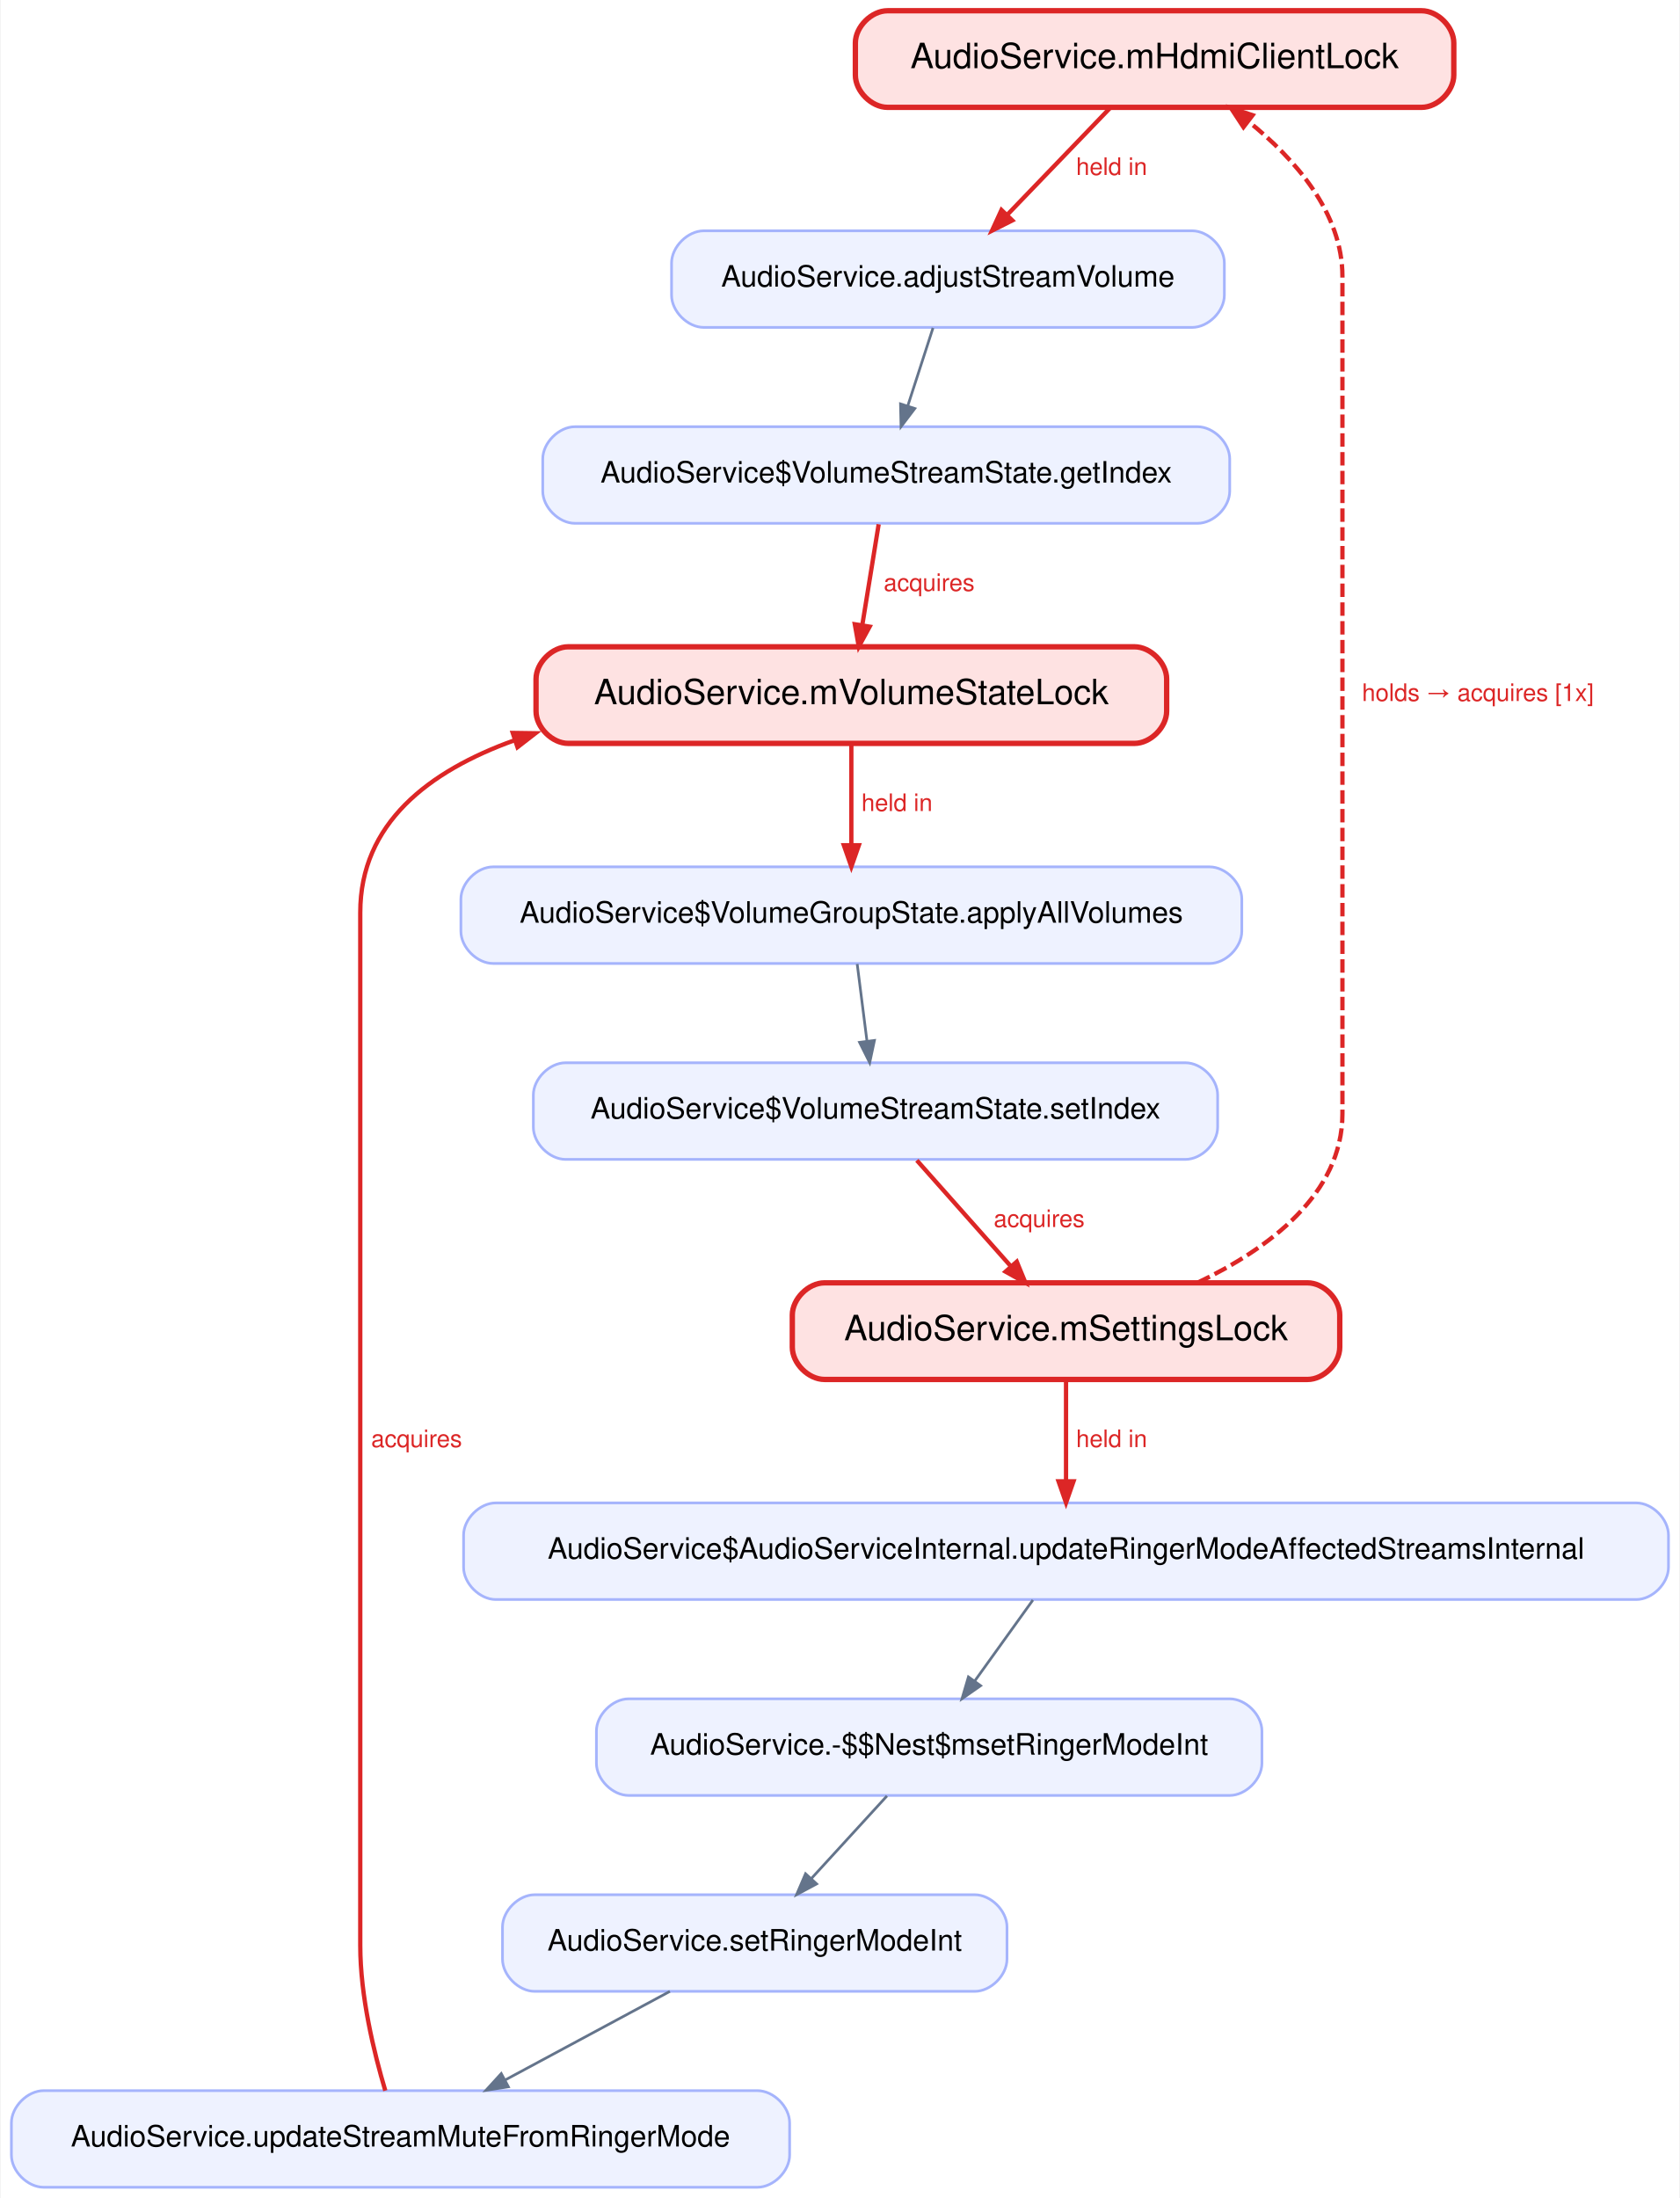
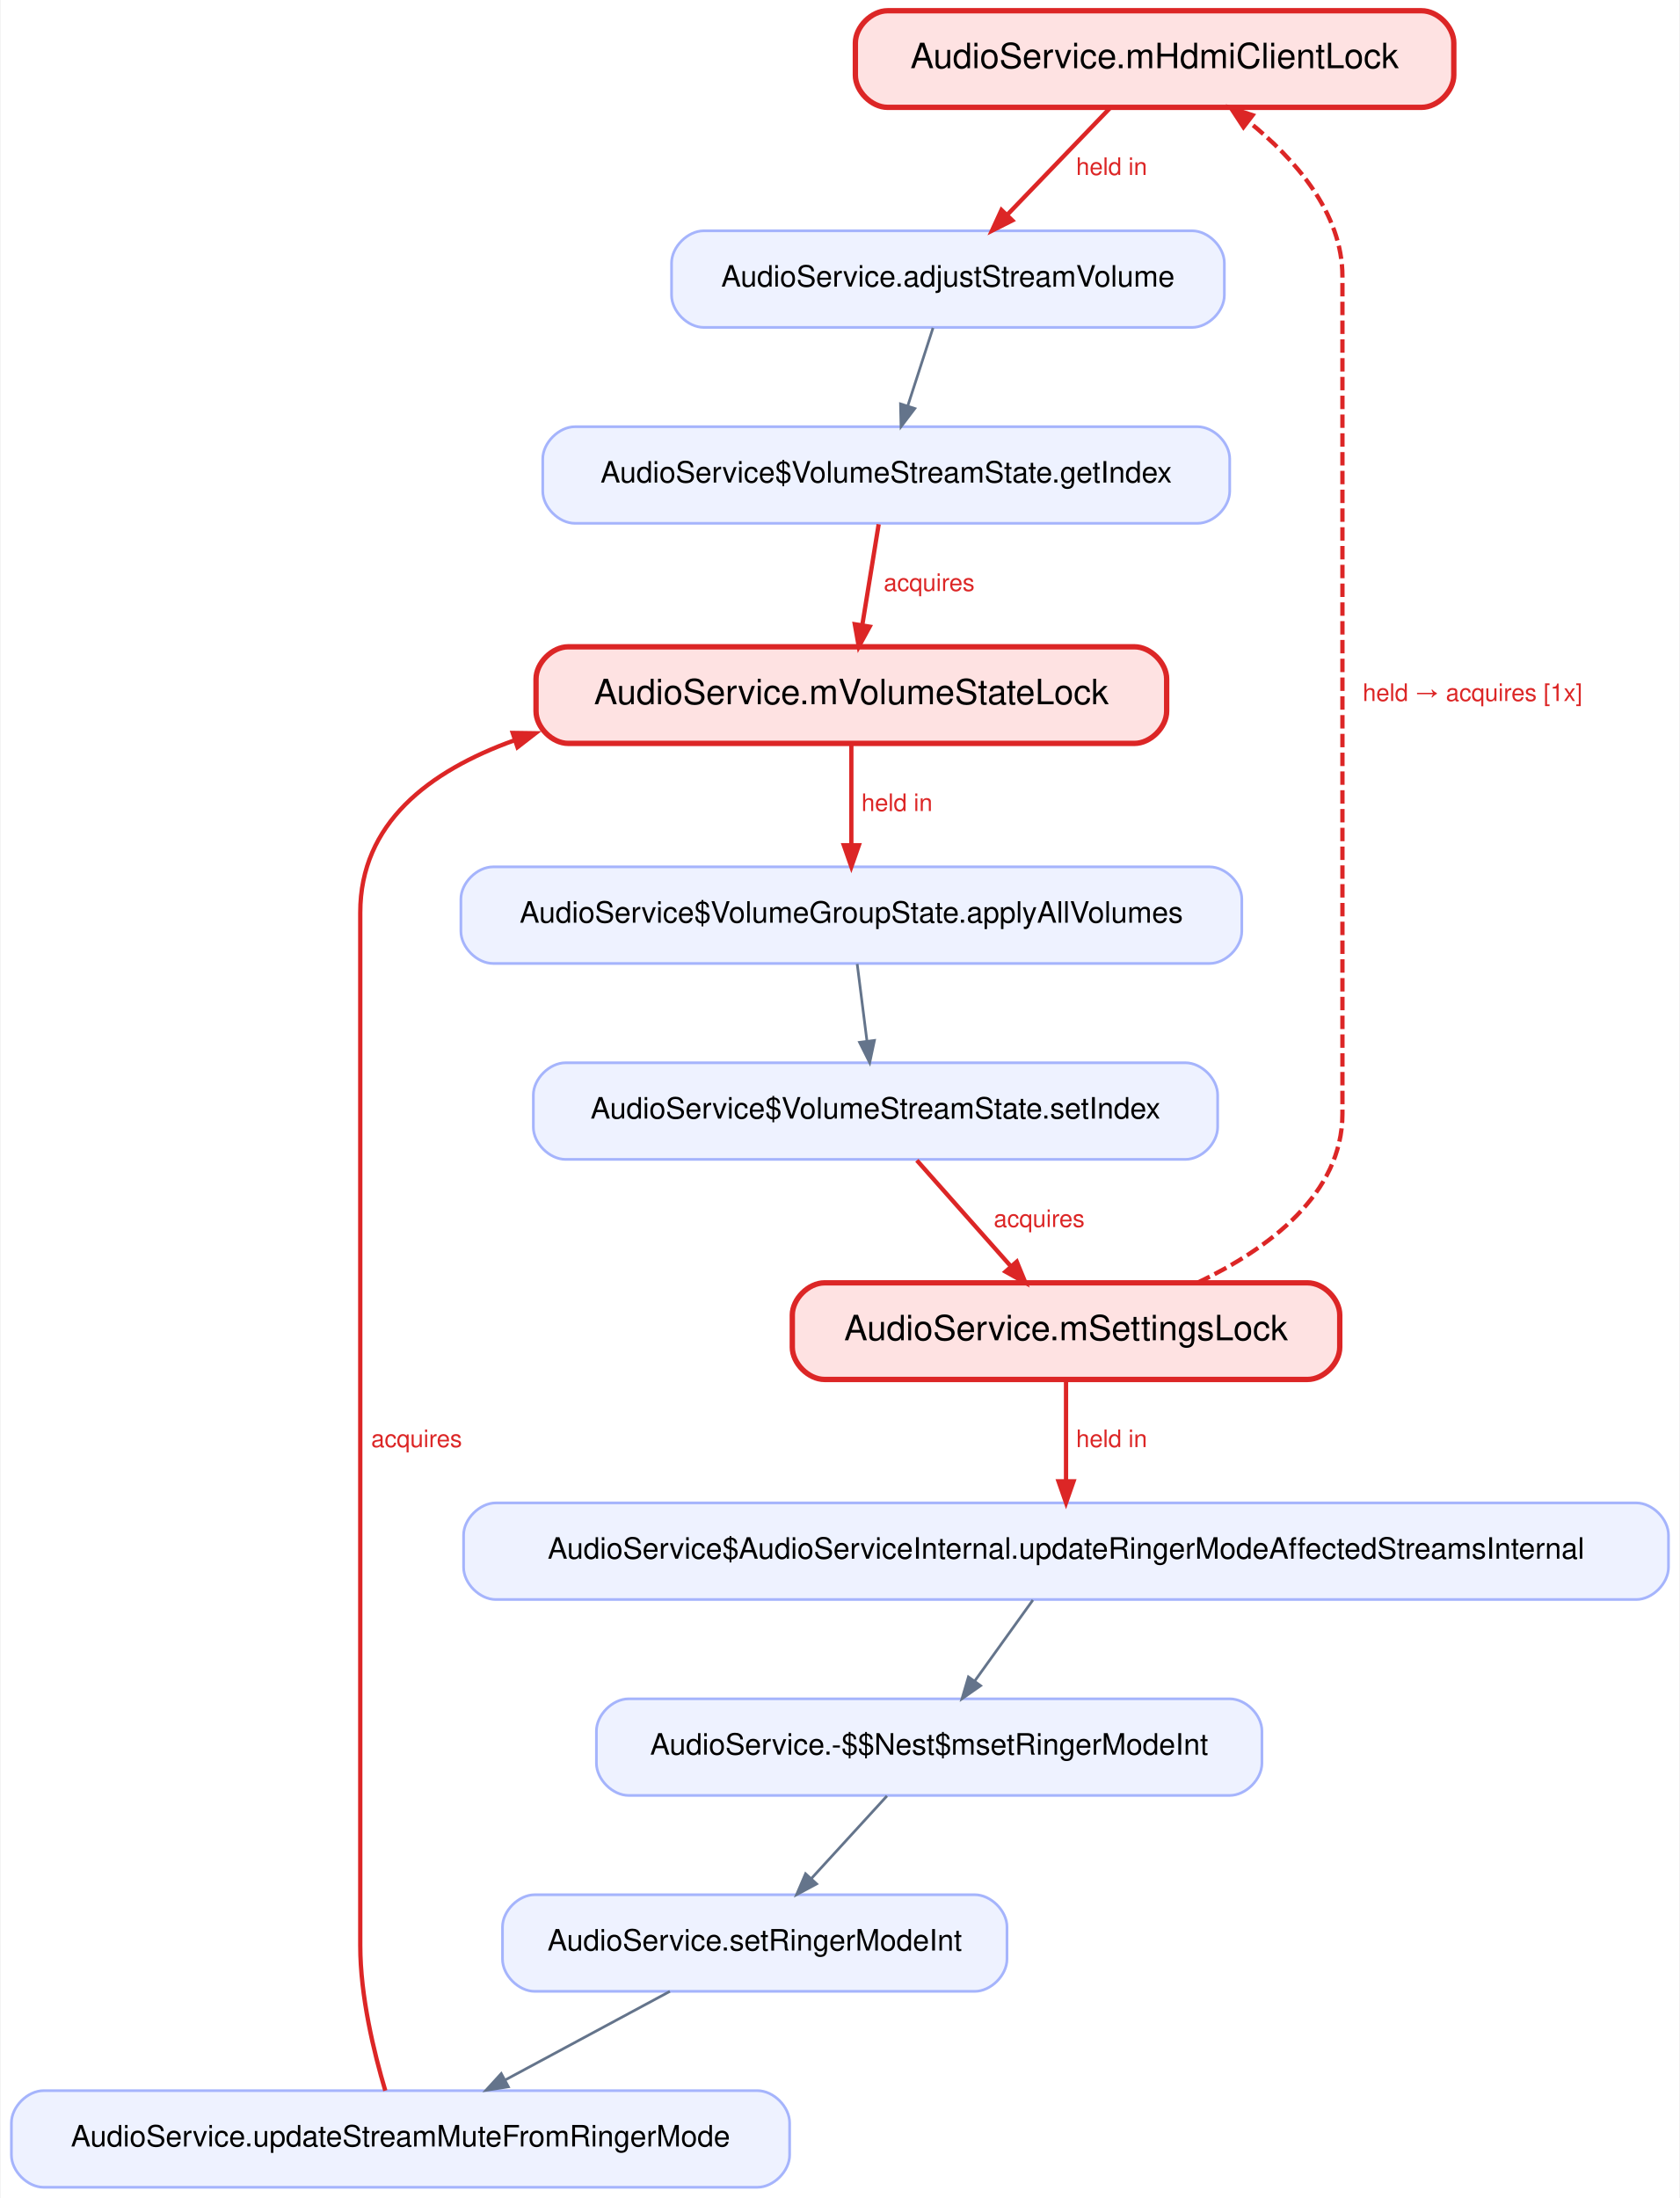
<svg xmlns="http://www.w3.org/2000/svg" width="626pt" height="819pt" viewBox="0.00 0.00 625.50 819.00">
  <g id="graph0" class="graph" transform="scale(1 1) rotate(0) translate(4 815)">
    <polygon fill="white" stroke="transparent" points="-4,4 -4,-815 621.5,-815 621.5,4 -4,4" />
    <g id="node1" class="node">
      <path fill="#fee2e2" stroke="#dc2626" stroke-width="2" d="M525.5,-811C525.5,-811 326.5,-811 326.5,-811 320.5,-811 314.5,-805 314.5,-799 314.5,-799 314.5,-787 314.5,-787 314.5,-781 320.5,-775 326.5,-775 326.5,-775 525.5,-775 525.5,-775 531.5,-775 537.5,-781 537.5,-787 537.5,-787 537.5,-799 537.5,-799 537.5,-805 531.5,-811 525.5,-811" />
      <text text-anchor="middle" x="426" y="-789.6" font-family="Helvetica,sans-Serif" font-size="13.00">AudioService.mHdmiClientLock</text>
    </g>
    <g id="node4" class="node">
      <path fill="#eef2ff" stroke="#a5b4fc" d="M440,-729C440,-729 258,-729 258,-729 252,-729 246,-723 246,-717 246,-717 246,-705 246,-705 246,-699 252,-693 258,-693 258,-693 440,-693 440,-693 446,-693 452,-699 452,-705 452,-705 452,-717 452,-717 452,-723 446,-729 440,-729" />
      <text text-anchor="middle" x="349" y="-708.2" font-family="Helvetica,sans-Serif" font-size="11.00">AudioService.adjustStreamVolume</text>
    </g>
    <g id="edge1" class="edge">
      <path fill="none" stroke="#dc2626" stroke-width="1.6" d="M409.29,-774.64C398.12,-763.03 383.29,-747.63 371.13,-735" />
      <polygon fill="#dc2626" stroke="#dc2626" stroke-width="1.6" points="372.98,-732.87 365.41,-729.05 368.94,-736.76 372.98,-732.87" />
      <text text-anchor="middle" x="410" y="-749.8" font-family="Helvetica,sans-Serif" font-size="9.00" fill="#dc2626"> held in</text>
    </g>
    <g id="node2" class="node">
      <path fill="#fee2e2" stroke="#dc2626" stroke-width="2" d="M483,-337C483,-337 303,-337 303,-337 297,-337 291,-331 291,-325 291,-325 291,-313 291,-313 291,-307 297,-301 303,-301 303,-301 483,-301 483,-301 489,-301 495,-307 495,-313 495,-313 495,-325 495,-325 495,-331 489,-337 483,-337" />
      <text text-anchor="middle" x="393" y="-315.6" font-family="Helvetica,sans-Serif" font-size="13.00">AudioService.mSettingsLock</text>
    </g>
    <g id="edge4" class="edge">
      <path fill="none" stroke="#dc2626" stroke-width="1.6" stroke-dasharray="5,2" d="M442.09,-337.09C468.62,-349.78 496,-370.11 496,-400 496,-712 496,-712 496,-712 496,-735.67 478.43,-755.7 460.9,-769.8" />
      <polygon fill="#dc2626" stroke="#dc2626" stroke-width="1.6" points="459.12,-767.63 454.47,-774.72 462.53,-772.08 459.12,-767.63" />
-       <text text-anchor="middle" x="546.5" y="-553.8" font-family="Helvetica,sans-Serif" font-size="9.00" fill="#dc2626"> holds → acquires [1x]</text>
+       <text text-anchor="middle" x="544.5" y="-553.8" font-family="Helvetica,sans-Serif" font-size="9.00" fill="#dc2626"> held → acquires [1x]</text>
    </g>
    <g id="node6" class="node">
      <path fill="#eef2ff" stroke="#a5b4fc" d="M605.5,-255C605.5,-255 180.5,-255 180.5,-255 174.5,-255 168.5,-249 168.5,-243 168.5,-243 168.5,-231 168.5,-231 168.5,-225 174.5,-219 180.5,-219 180.5,-219 605.5,-219 605.5,-219 611.5,-219 617.5,-225 617.5,-231 617.5,-231 617.5,-243 617.5,-243 617.5,-249 611.5,-255 605.5,-255" />
      <text text-anchor="middle" x="393" y="-234.2" font-family="Helvetica,sans-Serif" font-size="11.00">AudioService$AudioServiceInternal.updateRingerModeAffectedStreamsInternal</text>
    </g>
    <g id="edge5" class="edge">
      <path fill="none" stroke="#dc2626" stroke-width="1.6" d="M393,-300.64C393,-289.66 393,-275.29 393,-263.09" />
      <polygon fill="#dc2626" stroke="#dc2626" stroke-width="1.6" points="395.8,-263.05 393,-255.05 390.2,-263.05 395.8,-263.05" />
      <text text-anchor="middle" x="410" y="-275.8" font-family="Helvetica,sans-Serif" font-size="9.00" fill="#dc2626"> held in</text>
    </g>
    <g id="node3" class="node">
      <path fill="#fee2e2" stroke="#dc2626" stroke-width="2" d="M418.5,-574C418.5,-574 207.5,-574 207.5,-574 201.5,-574 195.5,-568 195.5,-562 195.5,-562 195.5,-550 195.5,-550 195.5,-544 201.5,-538 207.5,-538 207.5,-538 418.5,-538 418.5,-538 424.5,-538 430.5,-544 430.5,-550 430.5,-550 430.5,-562 430.5,-562 430.5,-568 424.5,-574 418.5,-574" />
      <text text-anchor="middle" x="313" y="-552.6" font-family="Helvetica,sans-Serif" font-size="13.00">AudioService.mVolumeStateLock</text>
    </g>
    <g id="node10" class="node">
      <path fill="#eef2ff" stroke="#a5b4fc" d="M446.5,-492C446.5,-492 179.5,-492 179.5,-492 173.5,-492 167.5,-486 167.5,-480 167.5,-480 167.5,-468 167.5,-468 167.5,-462 173.5,-456 179.5,-456 179.5,-456 446.5,-456 446.5,-456 452.5,-456 458.5,-462 458.5,-468 458.5,-468 458.5,-480 458.5,-480 458.5,-486 452.5,-492 446.5,-492" />
      <text text-anchor="middle" x="313" y="-471.2" font-family="Helvetica,sans-Serif" font-size="11.00">AudioService$VolumeGroupState.applyAllVolumes</text>
    </g>
    <g id="edge10" class="edge">
      <path fill="none" stroke="#dc2626" stroke-width="1.6" d="M313,-537.64C313,-526.66 313,-512.29 313,-500.09" />
      <polygon fill="#dc2626" stroke="#dc2626" stroke-width="1.6" points="315.8,-500.05 313,-492.05 310.2,-500.05 315.8,-500.05" />
      <text text-anchor="middle" x="330" y="-512.8" font-family="Helvetica,sans-Serif" font-size="9.00" fill="#dc2626"> held in</text>
    </g>
    <g id="node5" class="node">
      <path fill="#eef2ff" stroke="#a5b4fc" d="M442,-656C442,-656 210,-656 210,-656 204,-656 198,-650 198,-644 198,-644 198,-632 198,-632 198,-626 204,-620 210,-620 210,-620 442,-620 442,-620 448,-620 454,-626 454,-632 454,-632 454,-644 454,-644 454,-650 448,-656 442,-656" />
      <text text-anchor="middle" x="326" y="-635.2" font-family="Helvetica,sans-Serif" font-size="11.00">AudioService$VolumeStreamState.getIndex</text>
    </g>
    <g id="edge2" class="edge">
      <path fill="none" stroke="#64748b" d="M343.43,-692.81C340.61,-684.09 337.12,-673.34 334.02,-663.75" />
      <polygon fill="#64748b" stroke="#64748b" points="336.65,-662.78 331.52,-656.03 331.32,-664.5 336.65,-662.78" />
    </g>
    <g id="edge3" class="edge">
      <path fill="none" stroke="#dc2626" stroke-width="1.6" d="M323.18,-619.64C321.4,-608.66 319.06,-594.29 317.08,-582.09" />
      <polygon fill="#dc2626" stroke="#dc2626" stroke-width="1.6" points="319.82,-581.5 315.77,-574.05 314.29,-582.4 319.82,-581.5" />
      <text text-anchor="middle" x="342" y="-594.8" font-family="Helvetica,sans-Serif" font-size="9.00" fill="#dc2626"> acquires</text>
    </g>
    <g id="node7" class="node">
      <path fill="#eef2ff" stroke="#a5b4fc" d="M454,-182C454,-182 230,-182 230,-182 224,-182 218,-176 218,-170 218,-170 218,-158 218,-158 218,-152 224,-146 230,-146 230,-146 454,-146 454,-146 460,-146 466,-152 466,-158 466,-158 466,-170 466,-170 466,-176 460,-182 454,-182" />
      <text text-anchor="middle" x="342" y="-161.2" font-family="Helvetica,sans-Serif" font-size="11.00">AudioService.-$$Nest$msetRingerModeInt</text>
    </g>
    <g id="edge6" class="edge">
      <path fill="none" stroke="#64748b" d="M380.65,-218.81C374.14,-209.74 366.05,-198.48 358.95,-188.6" />
      <polygon fill="#64748b" stroke="#64748b" points="361.17,-186.89 354.23,-182.03 356.63,-190.16 361.17,-186.89" />
    </g>
    <g id="node8" class="node">
      <path fill="#eef2ff" stroke="#a5b4fc" d="M359,-109C359,-109 195,-109 195,-109 189,-109 183,-103 183,-97 183,-97 183,-85 183,-85 183,-79 189,-73 195,-73 195,-73 359,-73 359,-73 365,-73 371,-79 371,-85 371,-85 371,-97 371,-97 371,-103 365,-109 359,-109" />
      <text text-anchor="middle" x="277" y="-88.2" font-family="Helvetica,sans-Serif" font-size="11.00">AudioService.setRingerModeInt</text>
    </g>
    <g id="edge7" class="edge">
      <path fill="none" stroke="#64748b" d="M326.27,-145.81C317.8,-136.57 307.25,-125.04 298.09,-115.03" />
      <polygon fill="#64748b" stroke="#64748b" points="300.06,-113.04 292.59,-109.03 295.93,-116.82 300.06,-113.04" />
    </g>
    <g id="node9" class="node">
      <path fill="#eef2ff" stroke="#a5b4fc" d="M278,-36C278,-36 12,-36 12,-36 6,-36 0,-30 0,-24 0,-24 0,-12 0,-12 0,-6 6,0 12,0 12,0 278,0 278,0 284,0 290,-6 290,-12 290,-12 290,-24 290,-24 290,-30 284,-36 278,-36" />
      <text text-anchor="middle" x="145" y="-15.2" font-family="Helvetica,sans-Serif" font-size="11.00">AudioService.updateStreamMuteFromRingerMode</text>
    </g>
    <g id="edge8" class="edge">
      <path fill="none" stroke="#64748b" d="M245.38,-72.99C226.99,-63.1 203.65,-50.54 184.1,-40.03" />
      <polygon fill="#64748b" stroke="#64748b" points="185.19,-37.44 176.82,-36.11 182.54,-42.37 185.19,-37.44" />
    </g>
    <g id="edge9" class="edge">
      <path fill="none" stroke="#dc2626" stroke-width="1.6" d="M139.33,-36C135.08,-50.26 130,-71.23 130,-90 130,-475 130,-475 130,-475 130,-508.14 155.51,-527.69 187.49,-539.17" />
      <polygon fill="#dc2626" stroke="#dc2626" stroke-width="1.6" points="186.82,-541.9 195.29,-541.78 188.59,-536.59 186.82,-541.9" />
      <text text-anchor="middle" x="151" y="-275.8" font-family="Helvetica,sans-Serif" font-size="9.00" fill="#dc2626"> acquires</text>
    </g>
    <g id="node11" class="node">
      <path fill="#eef2ff" stroke="#a5b4fc" d="M437.5,-419C437.5,-419 206.5,-419 206.5,-419 200.5,-419 194.5,-413 194.5,-407 194.5,-407 194.5,-395 194.5,-395 194.5,-389 200.5,-383 206.5,-383 206.5,-383 437.5,-383 437.5,-383 443.5,-383 449.5,-389 449.5,-395 449.5,-395 449.5,-407 449.5,-407 449.5,-413 443.5,-419 437.5,-419" />
      <text text-anchor="middle" x="322" y="-398.2" font-family="Helvetica,sans-Serif" font-size="11.00">AudioService$VolumeStreamState.setIndex</text>
    </g>
    <g id="edge11" class="edge">
      <path fill="none" stroke="#64748b" d="M315.18,-455.81C316.27,-447.18 317.62,-436.56 318.83,-427.03" />
      <polygon fill="#64748b" stroke="#64748b" points="321.61,-427.32 319.84,-419.03 316.06,-426.61 321.61,-427.32" />
    </g>
    <g id="edge12" class="edge">
      <path fill="none" stroke="#dc2626" stroke-width="1.6" d="M337.41,-382.64C347.62,-371.14 361.13,-355.9 372.28,-343.34" />
      <polygon fill="#dc2626" stroke="#dc2626" stroke-width="1.6" points="374.65,-344.89 377.87,-337.05 370.46,-341.17 374.65,-344.89" />
      <text text-anchor="middle" x="383" y="-357.8" font-family="Helvetica,sans-Serif" font-size="9.00" fill="#dc2626"> acquires</text>
    </g>
  </g>
</svg>
